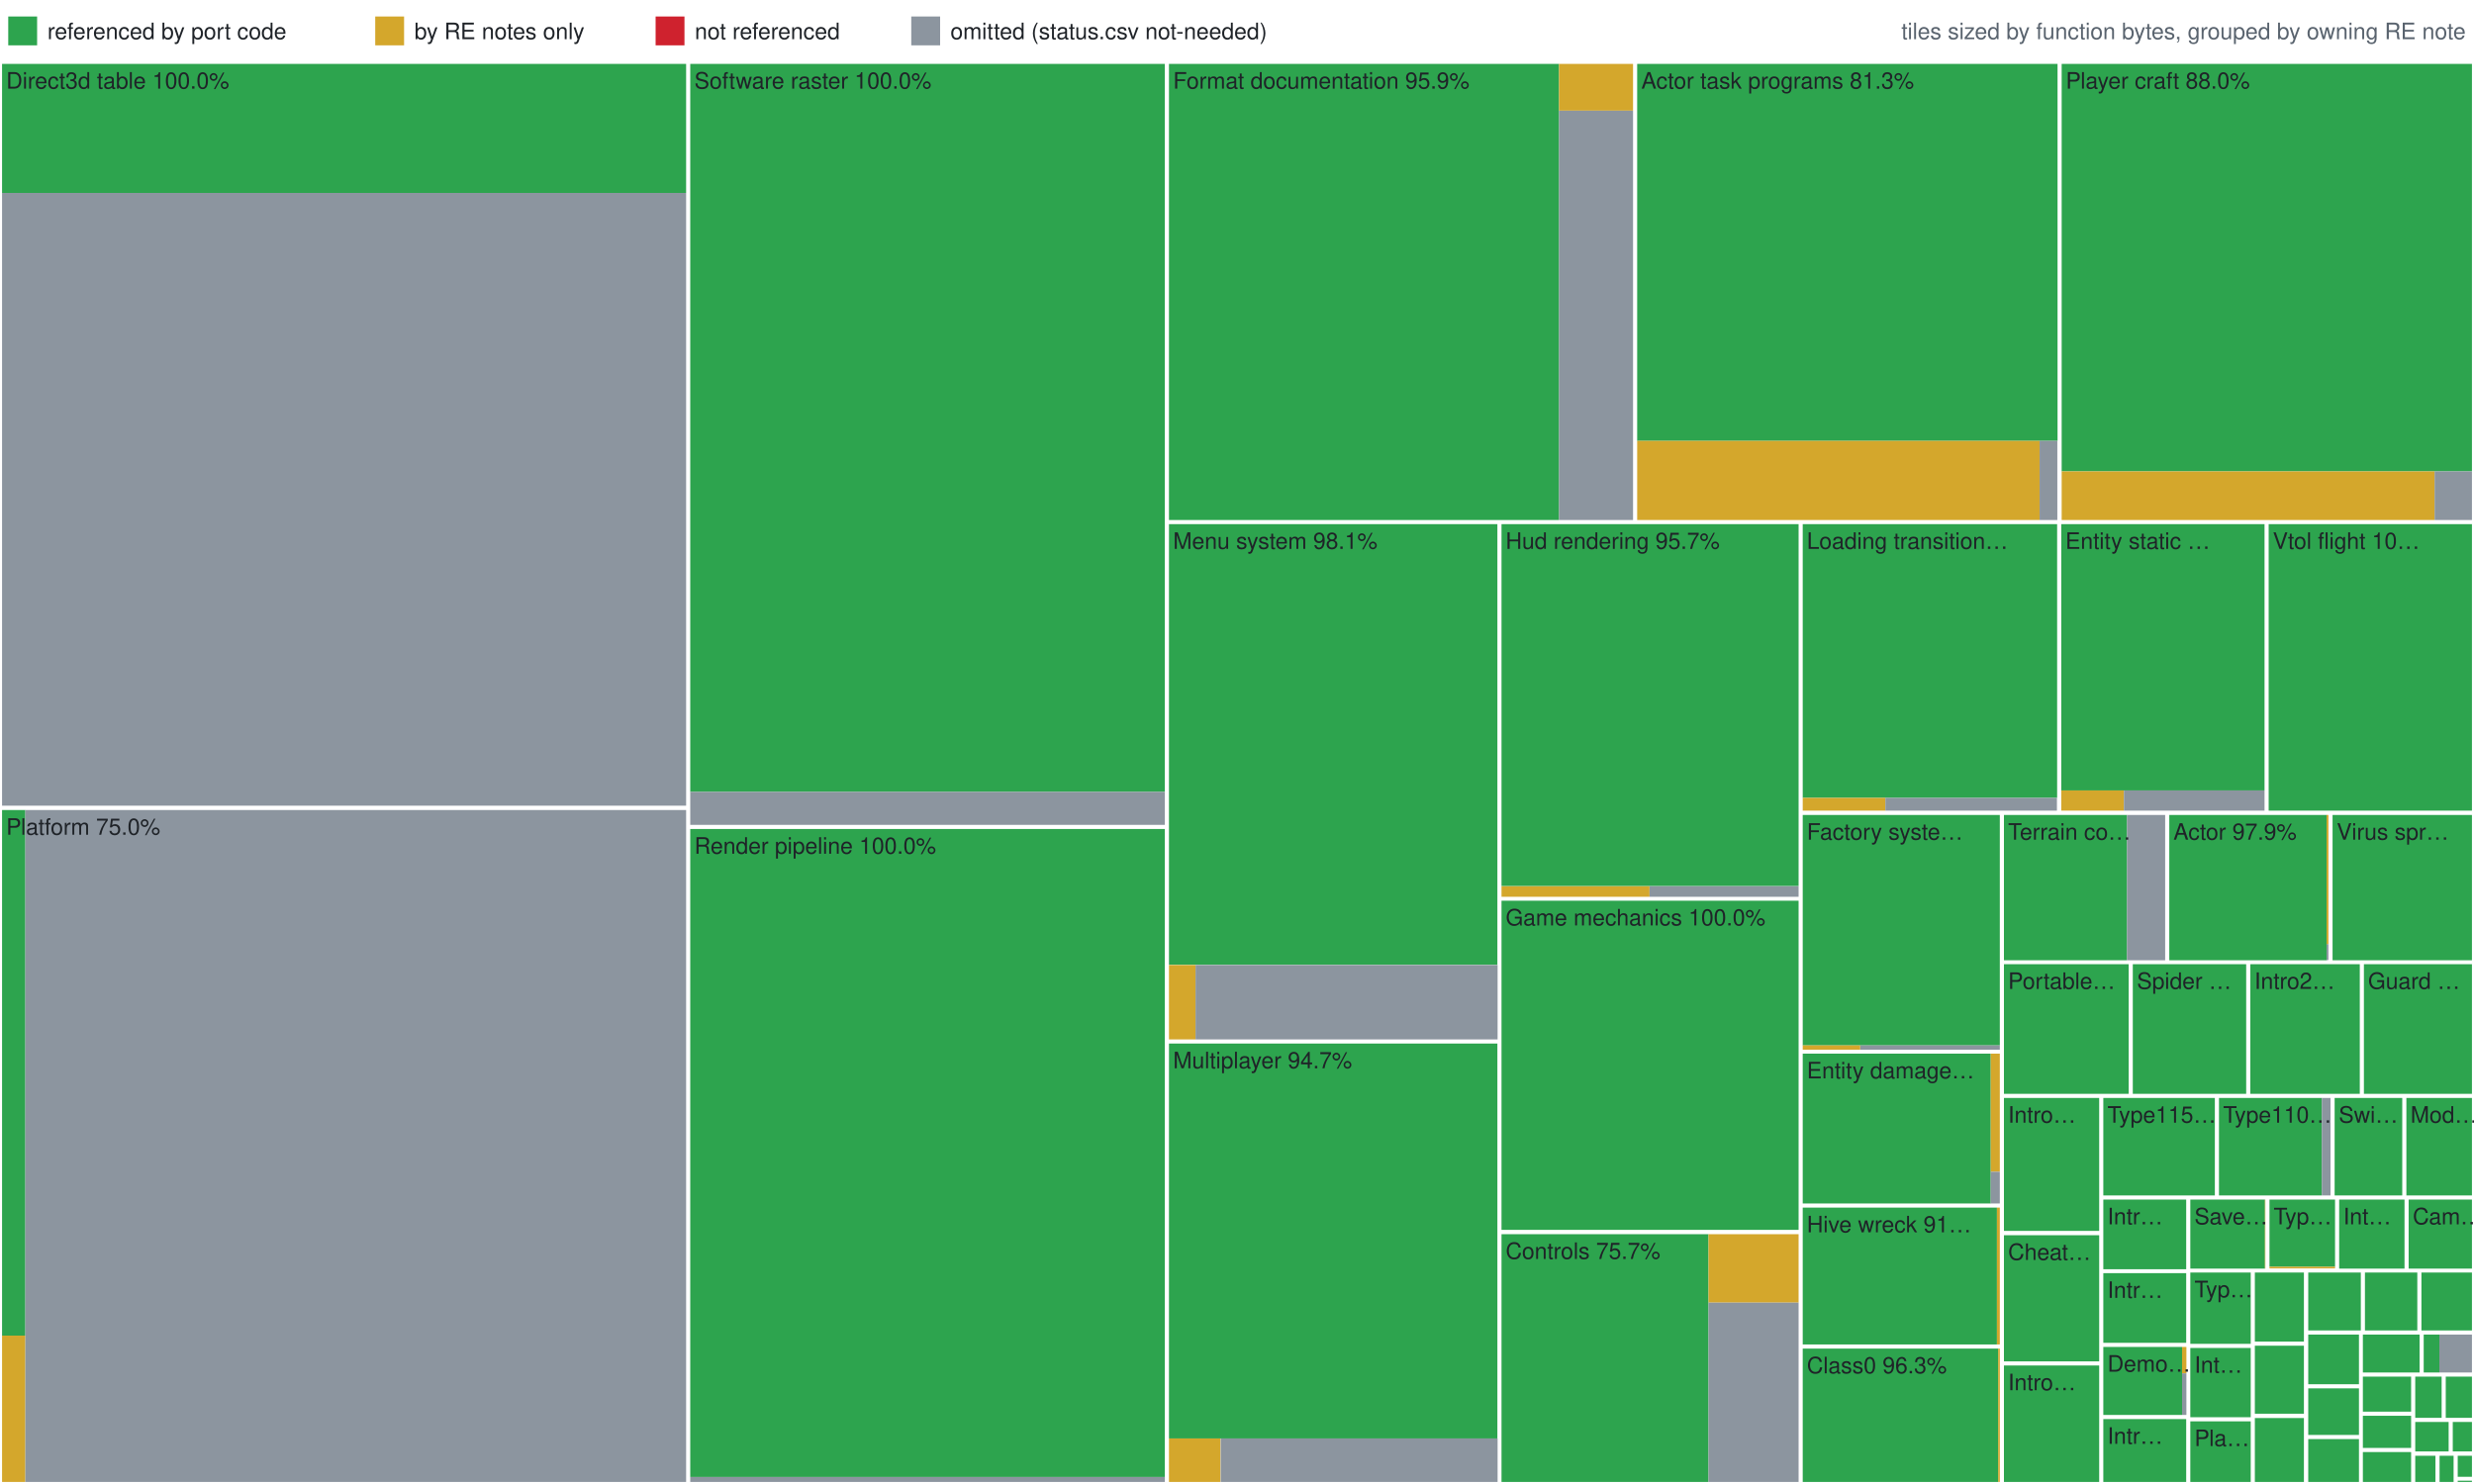
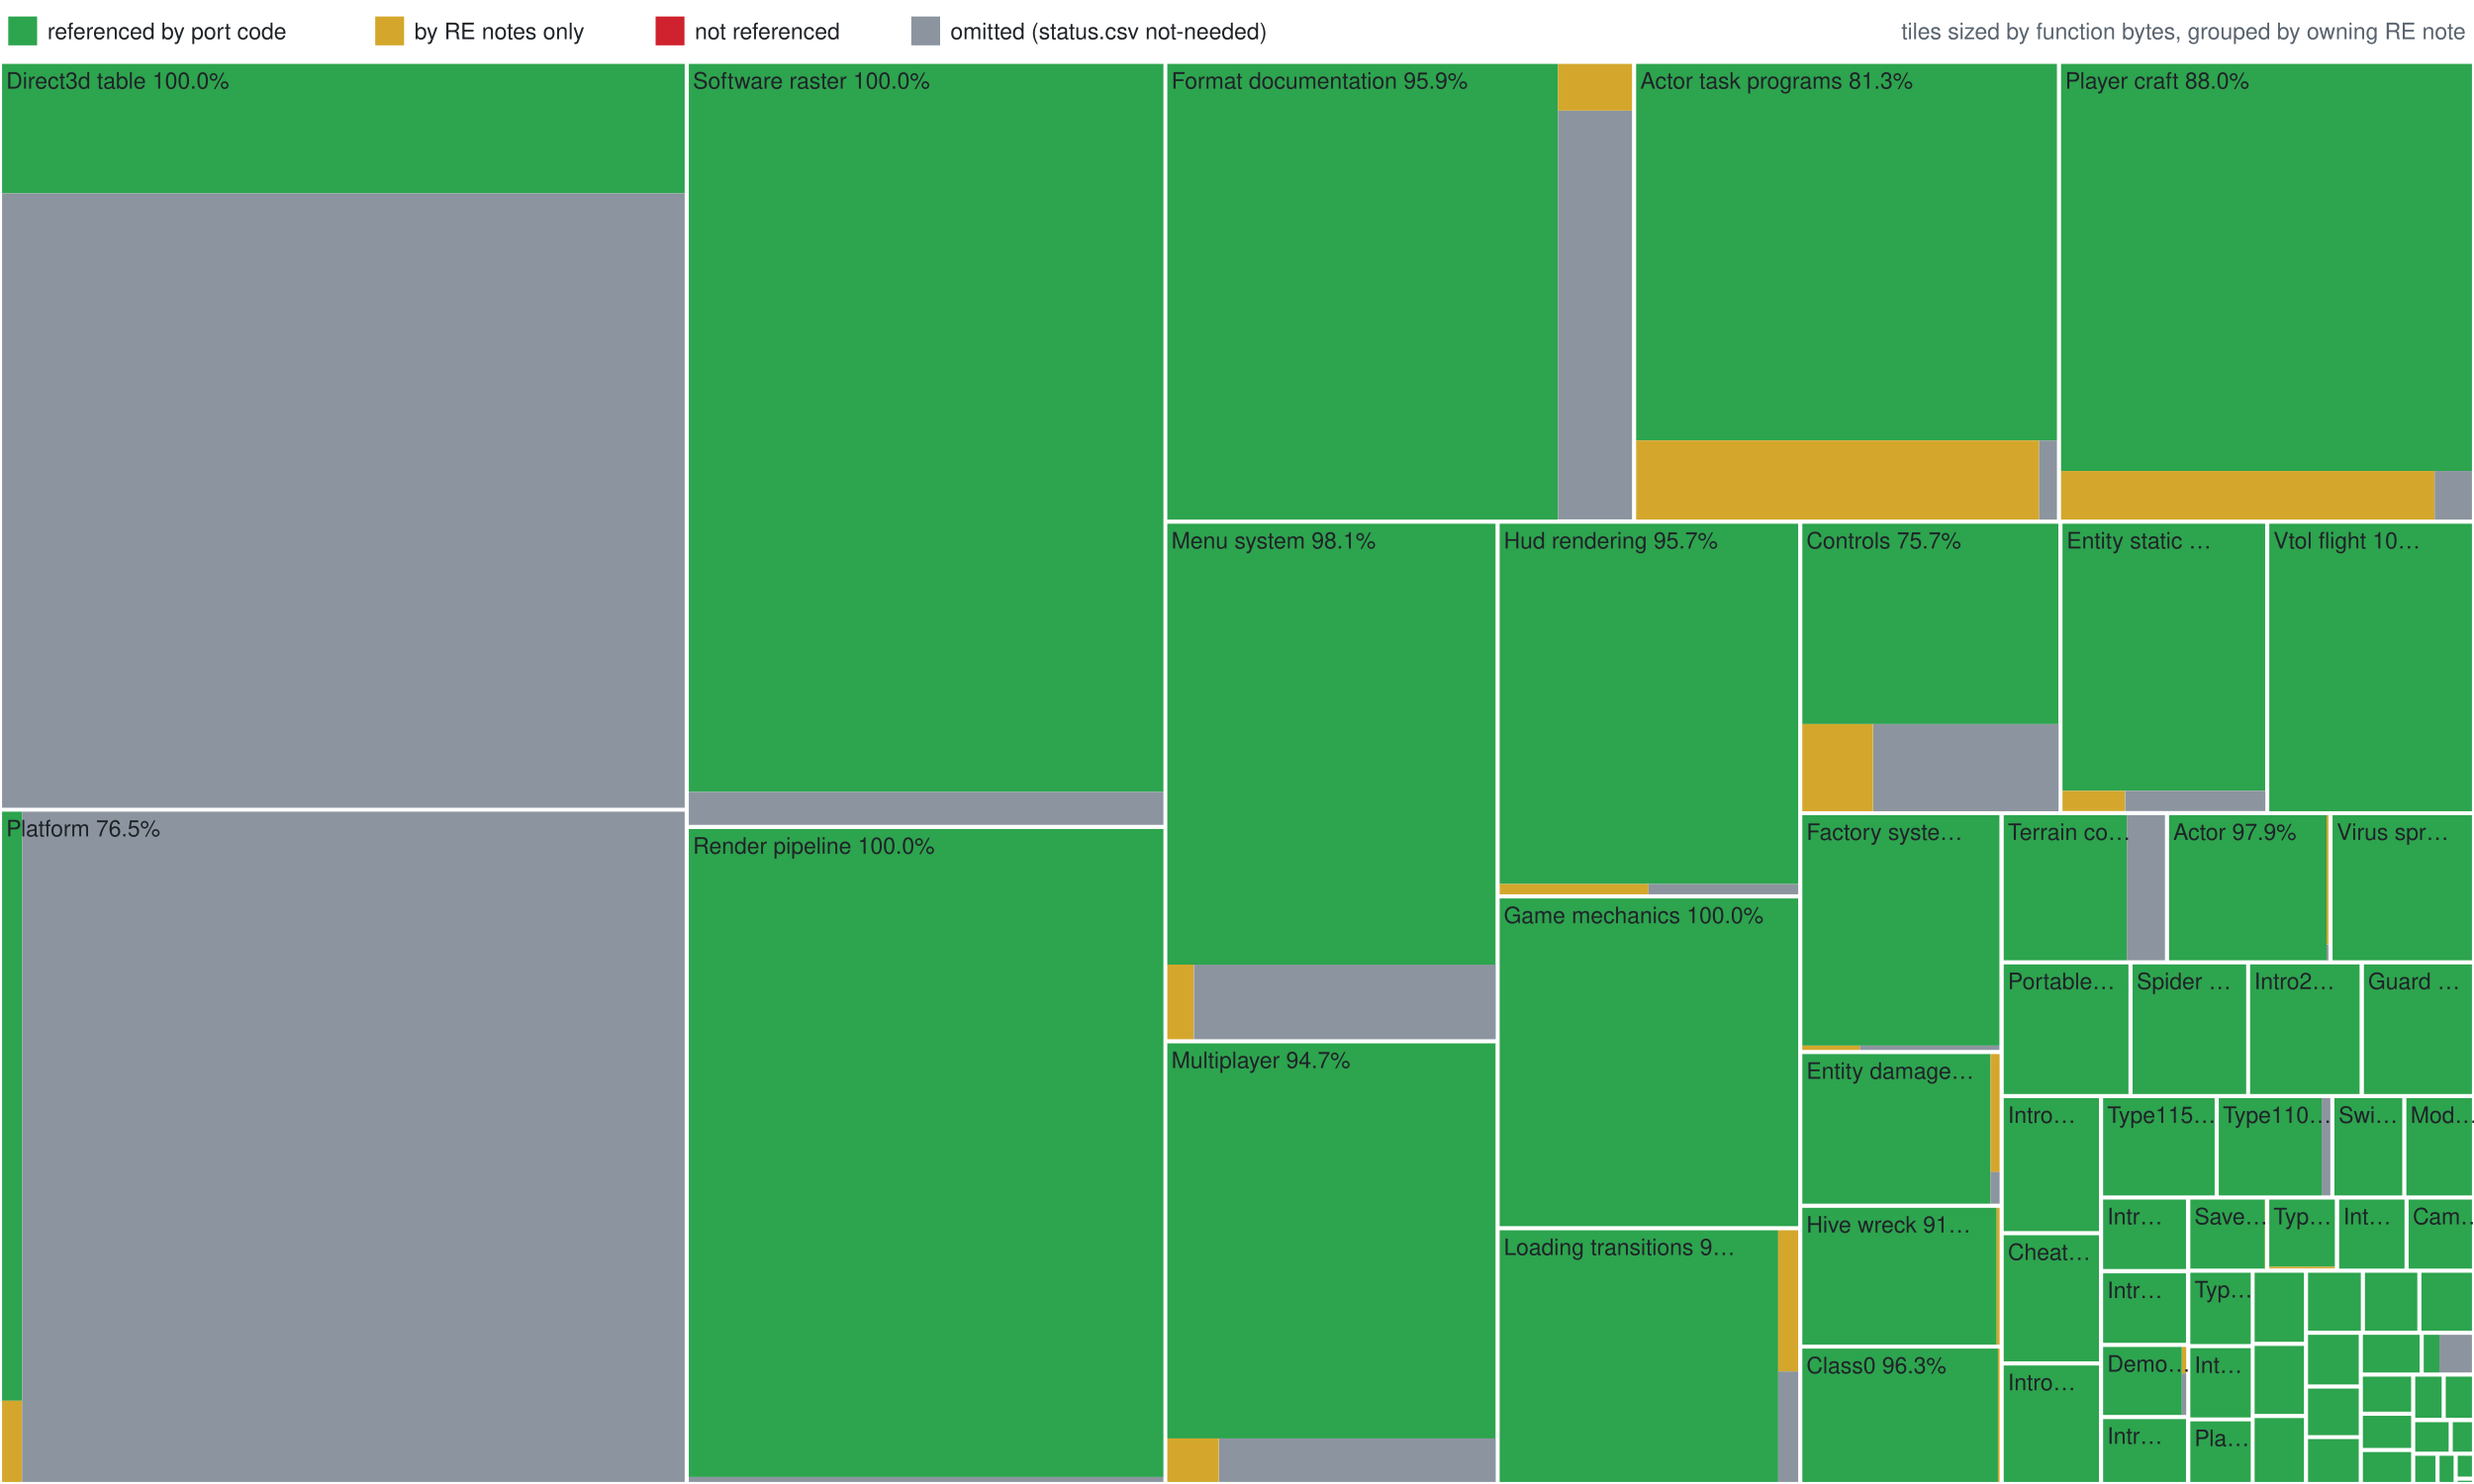
<svg xmlns="http://www.w3.org/2000/svg" width="1200" height="720" viewBox="0 0 1200 720" font-family="Segoe UI, Helvetica, Arial, sans-serif" font-size="11">
  <rect width="1200" height="720" fill="#ffffff" />
  <rect x="4" y="8" width="14" height="14" fill="#2da44e" />
  <text x="23" y="19" fill="#1f2328">referenced by port code</text>
  <rect x="182" y="8" width="14" height="14" fill="#d4a72c" />
  <text x="201" y="19" fill="#1f2328">by RE notes only</text>
  <rect x="318" y="8" width="14" height="14" fill="#cf222e" />
  <text x="337" y="19" fill="#1f2328">not referenced</text>
  <rect x="442" y="8" width="14" height="14" fill="#8c959f" />
  <text x="461" y="19" fill="#1f2328">omitted (status.csv not-needed)</text>
  <text x="1196" y="19" fill="#59636e" text-anchor="end">tiles sized by function bytes, grouped by owning RE note</text>
  <g>
-     <rect x="1" y="31" width="331.8" height="62.6" fill="#2da44e" />
-     <rect x="1" y="93.6" width="331.8" height="297.3" fill="#8c959f" />
+     <rect x="1" y="31" width="331.1" height="62.8" fill="#2da44e" />
+     <rect x="1" y="93.8" width="331.1" height="298.1" fill="#8c959f" />
    <text x="3" y="43" fill="#1f2328">Direct3d table 100.0%</text>
  </g>
  <g>
-     <rect x="1" y="393" width="11.3" height="255" fill="#2da44e" />
-     <rect x="1" y="648" width="11.3" height="71" fill="#d4a72c" />
-     <rect x="12.3" y="393" width="320.5" height="326" fill="#8c959f" />
-     <text x="3" y="405" fill="#1f2328">Platform 75.0%</text>
-   </g>
-   <g>
-     <rect x="334.8" y="31" width="230.2" height="353.2" fill="#2da44e" />
-     <rect x="334.8" y="384.2" width="230.2" height="16" fill="#8c959f" />
-     <text x="336.8" y="43" fill="#1f2328">Software raster 100.0%</text>
-   </g>
-   <g>
-     <rect x="334.8" y="402.2" width="230.2" height="314.4" fill="#2da44e" />
-     <rect x="334.8" y="716.6" width="230.2" height="2.4" fill="#8c959f" />
-     <text x="336.8" y="414.2" fill="#1f2328">Render pipeline 100.0%</text>
-   </g>
-   <g>
-     <rect x="567" y="31" width="189.2" height="221.3" fill="#2da44e" />
-     <rect x="756.2" y="31" width="35.9" height="22.7" fill="#d4a72c" />
-     <rect x="756.2" y="53.7" width="35.9" height="198.6" fill="#8c959f" />
-     <text x="569" y="43" fill="#1f2328">Format documentation 95.9%</text>
-   </g>
-   <g>
-     <rect x="794.1" y="31" width="203.9" height="182.9" fill="#2da44e" />
-     <rect x="794.1" y="213.9" width="195.2" height="38.4" fill="#d4a72c" />
-     <rect x="989.3" y="213.9" width="8.6" height="38.4" fill="#8c959f" />
-     <text x="796.1" y="43" fill="#1f2328">Actor task programs 81.3%</text>
-   </g>
-   <g>
-     <rect x="1000" y="31" width="199" height="197.7" fill="#2da44e" />
-     <rect x="1000" y="228.7" width="180.9" height="23.6" fill="#d4a72c" />
-     <rect x="1180.9" y="228.7" width="18.1" height="23.6" fill="#8c959f" />
-     <text x="1002" y="43" fill="#1f2328">Player craft 88.0%</text>
-   </g>
-   <g>
-     <rect x="567" y="254.3" width="159.3" height="213.8" fill="#2da44e" />
-     <rect x="567" y="468.2" width="12.9" height="36.1" fill="#d4a72c" />
-     <rect x="579.9" y="468.2" width="146.5" height="36.1" fill="#8c959f" />
-     <text x="569" y="266.3" fill="#1f2328">Menu system 98.1%</text>
-   </g>
-   <g>
-     <rect x="567" y="506.3" width="159.3" height="191.6" fill="#2da44e" />
-     <rect x="567" y="697.9" width="25" height="21.1" fill="#d4a72c" />
-     <rect x="592.1" y="697.9" width="134.3" height="21.1" fill="#8c959f" />
-     <text x="569" y="518.3" fill="#1f2328">Multiplayer 94.7%</text>
-   </g>
-   <g>
-     <rect x="728.3" y="254.3" width="144.1" height="175.6" fill="#2da44e" />
-     <rect x="728.3" y="430" width="71.8" height="5.1" fill="#d4a72c" />
-     <rect x="800.1" y="430" width="72.3" height="5.1" fill="#8c959f" />
-     <text x="730.3" y="266.3" fill="#1f2328">Hud rendering 95.7%</text>
-   </g>
-   <g>
-     <rect x="728.3" y="437" width="144.1" height="159.7" fill="#2da44e" />
-     <text x="730.3" y="449" fill="#1f2328">Game mechanics 100.0%</text>
-   </g>
-   <g>
-     <rect x="728.3" y="598.8" width="100.4" height="120.2" fill="#2da44e" />
-     <rect x="828.7" y="598.8" width="43.7" height="33.2" fill="#d4a72c" />
-     <rect x="828.7" y="632" width="43.7" height="87" fill="#8c959f" />
-     <text x="730.3" y="610.8" fill="#1f2328">Controls 75.7%</text>
-   </g>
-   <g>
-     <rect x="874.4" y="254.3" width="123.4" height="132.8" fill="#2da44e" />
-     <rect x="874.4" y="387.1" width="40.1" height="6.2" fill="#d4a72c" />
-     <rect x="914.5" y="387.1" width="83.2" height="6.2" fill="#8c959f" />
-     <text x="876.4" y="266.3" fill="#1f2328">Loading transition…</text>
-   </g>
-   <g>
-     <rect x="999.8" y="254.3" width="98.6" height="129.2" fill="#2da44e" />
-     <rect x="999.8" y="383.5" width="30.4" height="9.8" fill="#d4a72c" />
-     <rect x="1030.2" y="383.5" width="68.2" height="9.8" fill="#8c959f" />
-     <text x="1001.8" y="266.3" fill="#1f2328">Entity static …</text>
-   </g>
-   <g>
-     <rect x="1100.4" y="254.3" width="98.6" height="139" fill="#2da44e" />
-     <text x="1102.4" y="266.3" fill="#1f2328">Vtol flight 10…</text>
-   </g>
-   <g>
-     <rect x="874.4" y="395.4" width="95.6" height="111.8" fill="#2da44e" />
-     <rect x="874.4" y="507.2" width="27.9" height="2.1" fill="#d4a72c" />
-     <rect x="902.3" y="507.2" width="67.7" height="2.1" fill="#8c959f" />
-     <text x="876.4" y="407.4" fill="#1f2328">Factory syste…</text>
-   </g>
-   <g>
-     <rect x="874.4" y="511.2" width="91.2" height="72.7" fill="#2da44e" />
-     <rect x="965.6" y="511.2" width="4.4" height="57.3" fill="#d4a72c" />
-     <rect x="965.6" y="568.5" width="4.4" height="15.4" fill="#8c959f" />
-     <text x="876.4" y="523.2" fill="#1f2328">Entity damage…</text>
-   </g>
-   <g>
-     <rect x="874.4" y="585.9" width="94.2" height="66.4" fill="#2da44e" />
-     <rect x="968.6" y="585.9" width="1.4" height="66.4" fill="#d4a72c" />
-     <text x="876.4" y="597.9" fill="#1f2328">Hive wreck 91…</text>
-   </g>
-   <g>
-     <rect x="874.4" y="654.3" width="94.8" height="64.7" fill="#2da44e" />
-     <rect x="969.2" y="654.3" width="0.8" height="64.7" fill="#d4a72c" />
-     <text x="876.4" y="666.3" fill="#1f2328">Class0 96.3%</text>
-   </g>
-   <g>
-     <rect x="972" y="395.4" width="59.7" height="70.5" fill="#2da44e" />
-     <rect x="1031.7" y="395.4" width="18.5" height="70.5" fill="#8c959f" />
-     <text x="974" y="407.4" fill="#1f2328">Terrain co…</text>
-   </g>
-   <g>
-     <rect x="1052.2" y="395.4" width="76.4" height="70.5" fill="#2da44e" />
-     <rect x="1128.5" y="395.4" width="0.9" height="62.8" fill="#d4a72c" />
-     <rect x="1128.5" y="458.1" width="0.9" height="7.7" fill="#8c959f" />
-     <text x="1054.2" y="407.4" fill="#1f2328">Actor 97.9%</text>
-   </g>
-   <g>
-     <rect x="1131.4" y="395.4" width="67.6" height="70.5" fill="#2da44e" />
-     <text x="1133.4" y="407.4" fill="#1f2328">Virus spr…</text>
-   </g>
-   <g>
-     <rect x="972" y="467.8" width="60.5" height="62.9" fill="#2da44e" />
-     <text x="974" y="479.8" fill="#1f2328">Portable…</text>
-   </g>
-   <g>
-     <rect x="1034.5" y="467.8" width="55" height="62.9" fill="#2da44e" />
-     <text x="1036.5" y="479.8" fill="#1f2328">Spider …</text>
-   </g>
-   <g>
-     <rect x="1091.5" y="467.8" width="53.1" height="62.9" fill="#2da44e" />
-     <text x="1093.5" y="479.8" fill="#1f2328">Intro2…</text>
-   </g>
-   <g>
-     <rect x="1146.6" y="467.8" width="52.4" height="62.9" fill="#2da44e" />
-     <text x="1148.6" y="479.8" fill="#1f2328">Guard …</text>
-   </g>
-   <g>
-     <rect x="972" y="532.7" width="46.2" height="64.5" fill="#2da44e" />
-     <text x="974" y="544.7" fill="#1f2328">Intro…</text>
-   </g>
-   <g>
-     <rect x="972" y="599.3" width="46.2" height="61.2" fill="#2da44e" />
-     <rect x="972" y="660.4" width="46.2" height="0" fill="#8c959f" />
-     <text x="974" y="611.3" fill="#1f2328">Cheat…</text>
-   </g>
-   <g>
-     <rect x="972" y="662.5" width="46.2" height="56.5" fill="#2da44e" />
-     <text x="974" y="674.5" fill="#1f2328">Intro…</text>
-   </g>
-   <g>
-     <rect x="1020.2" y="532.7" width="54.1" height="47.3" fill="#2da44e" />
-     <text x="1022.2" y="544.7" fill="#1f2328">Type115…</text>
-   </g>
-   <g>
-     <rect x="1076.3" y="532.7" width="49.9" height="47.3" fill="#2da44e" />
-     <rect x="1126.2" y="532.7" width="4.2" height="47.3" fill="#8c959f" />
-     <text x="1078.3" y="544.7" fill="#1f2328">Type110…</text>
-   </g>
-   <g>
-     <rect x="1132.4" y="532.7" width="32.8" height="47.3" fill="#2da44e" />
-     <text x="1134.4" y="544.7" fill="#1f2328">Swi…</text>
-   </g>
-   <g>
-     <rect x="1167.2" y="532.7" width="31.8" height="47.3" fill="#2da44e" />
-     <text x="1169.2" y="544.7" fill="#1f2328">Mod…</text>
-   </g>
-   <g>
-     <rect x="1020.2" y="582" width="40.2" height="33.8" fill="#2da44e" />
-     <text x="1022.2" y="594" fill="#1f2328">Intr…</text>
-   </g>
-   <g>
-     <rect x="1020.2" y="617.7" width="40.2" height="33.8" fill="#2da44e" />
-     <text x="1022.2" y="629.7" fill="#1f2328">Intr…</text>
-   </g>
-   <g>
-     <rect x="1020.2" y="653.5" width="38.2" height="33" fill="#2da44e" />
-     <rect x="1058.4" y="653.5" width="2.1" height="12.8" fill="#d4a72c" />
-     <rect x="1058.4" y="666.3" width="2.1" height="20.2" fill="#8c959f" />
-     <text x="1022.2" y="665.5" fill="#1f2328">Demo…</text>
-   </g>
-   <g>
-     <rect x="1020.2" y="688.5" width="40.2" height="30.5" fill="#2da44e" />
-     <text x="1022.2" y="700.5" fill="#1f2328">Intr…</text>
+     <rect x="1" y="393.8" width="9.7" height="285.8" fill="#2da44e" />
+     <rect x="1" y="679.6" width="9.7" height="39.4" fill="#d4a72c" />
+     <rect x="10.7" y="393.8" width="321.4" height="325.2" fill="#8c959f" />
+     <text x="3" y="405.8" fill="#1f2328">Platform 76.5%</text>
+   </g>
+   <g>
+     <rect x="334.1" y="31" width="230.2" height="353.2" fill="#2da44e" />
+     <rect x="334.1" y="384.2" width="230.2" height="16" fill="#8c959f" />
+     <text x="336.1" y="43" fill="#1f2328">Software raster 100.0%</text>
+   </g>
+   <g>
+     <rect x="334.1" y="402.2" width="230.2" height="314.4" fill="#2da44e" />
+     <rect x="334.1" y="716.6" width="230.2" height="2.4" fill="#8c959f" />
+     <text x="336.1" y="414.2" fill="#1f2328">Render pipeline 100.0%</text>
+   </g>
+   <g>
+     <rect x="566.2" y="31" width="189.5" height="221.1" fill="#2da44e" />
+     <rect x="755.7" y="31" width="35.9" height="22.7" fill="#d4a72c" />
+     <rect x="755.7" y="53.7" width="35.9" height="198.3" fill="#8c959f" />
+     <text x="568.2" y="43" fill="#1f2328">Format documentation 95.9%</text>
+   </g>
+   <g>
+     <rect x="793.6" y="31" width="204.1" height="182.7" fill="#2da44e" />
+     <rect x="793.6" y="213.7" width="195.5" height="38.4" fill="#d4a72c" />
+     <rect x="989.1" y="213.7" width="8.6" height="38.4" fill="#8c959f" />
+     <text x="795.6" y="43" fill="#1f2328">Actor task programs 81.3%</text>
+   </g>
+   <g>
+     <rect x="999.7" y="31" width="199.3" height="197.5" fill="#2da44e" />
+     <rect x="999.7" y="228.5" width="181.1" height="23.6" fill="#d4a72c" />
+     <rect x="1180.9" y="228.5" width="18.1" height="23.6" fill="#8c959f" />
+     <text x="1001.7" y="43" fill="#1f2328">Player craft 88.0%</text>
+   </g>
+   <g>
+     <rect x="566.2" y="254.1" width="159.2" height="214" fill="#2da44e" />
+     <rect x="566.2" y="468" width="12.8" height="36.2" fill="#d4a72c" />
+     <rect x="579.1" y="468" width="146.4" height="36.2" fill="#8c959f" />
+     <text x="568.2" y="266.1" fill="#1f2328">Menu system 98.1%</text>
+   </g>
+   <g>
+     <rect x="566.2" y="506.2" width="159.2" height="191.7" fill="#2da44e" />
+     <rect x="566.2" y="697.9" width="25" height="21.1" fill="#d4a72c" />
+     <rect x="591.3" y="697.9" width="134.2" height="21.1" fill="#8c959f" />
+     <text x="568.2" y="518.2" fill="#1f2328">Multiplayer 94.7%</text>
+   </g>
+   <g>
+     <rect x="727.4" y="254.1" width="144.8" height="174.8" fill="#2da44e" />
+     <rect x="727.4" y="428.9" width="72.2" height="5" fill="#d4a72c" />
+     <rect x="799.6" y="428.9" width="72.6" height="5" fill="#8c959f" />
+     <text x="729.4" y="266.1" fill="#1f2328">Hud rendering 95.7%</text>
+   </g>
+   <g>
+     <rect x="727.4" y="435.9" width="144.8" height="159" fill="#2da44e" />
+     <text x="729.4" y="447.9" fill="#1f2328">Game mechanics 100.0%</text>
+   </g>
+   <g>
+     <rect x="727.4" y="596.9" width="135.1" height="122.1" fill="#2da44e" />
+     <rect x="862.5" y="596.9" width="9.7" height="68.6" fill="#d4a72c" />
+     <rect x="862.5" y="665.4" width="9.7" height="53.6" fill="#8c959f" />
+     <text x="729.4" y="608.9" fill="#1f2328">Loading transitions 9…</text>
+   </g>
+   <g>
+     <rect x="874.2" y="254.1" width="124.2" height="97.2" fill="#2da44e" />
+     <rect x="874.2" y="351.3" width="34.3" height="42.3" fill="#d4a72c" />
+     <rect x="908.6" y="351.3" width="89.9" height="42.3" fill="#8c959f" />
+     <text x="876.2" y="266.1" fill="#1f2328">Controls 75.7%</text>
+   </g>
+   <g>
+     <rect x="1000.4" y="254.1" width="98.3" height="129.6" fill="#2da44e" />
+     <rect x="1000.4" y="383.7" width="30.3" height="9.8" fill="#d4a72c" />
+     <rect x="1030.8" y="383.7" width="68" height="9.8" fill="#8c959f" />
+     <text x="1002.4" y="266.1" fill="#1f2328">Entity static …</text>
+   </g>
+   <g>
+     <rect x="1100.7" y="254.1" width="98.3" height="139.5" fill="#2da44e" />
+     <text x="1102.7" y="266.1" fill="#1f2328">Vtol flight 10…</text>
+   </g>
+   <g>
+     <rect x="874.2" y="395.5" width="95.6" height="111.8" fill="#2da44e" />
+     <rect x="874.2" y="507.3" width="27.9" height="2.1" fill="#d4a72c" />
+     <rect x="902.1" y="507.3" width="67.7" height="2.1" fill="#8c959f" />
+     <text x="876.2" y="407.5" fill="#1f2328">Factory syste…</text>
+   </g>
+   <g>
+     <rect x="874.2" y="511.4" width="91.3" height="72.6" fill="#2da44e" />
+     <rect x="965.5" y="511.4" width="4.4" height="57.3" fill="#d4a72c" />
+     <rect x="965.5" y="568.6" width="4.4" height="15.4" fill="#8c959f" />
+     <text x="876.2" y="523.4" fill="#1f2328">Entity damage…</text>
+   </g>
+   <g>
+     <rect x="874.2" y="586" width="94.3" height="66.4" fill="#2da44e" />
+     <rect x="968.5" y="586" width="1.4" height="66.4" fill="#d4a72c" />
+     <text x="876.2" y="598" fill="#1f2328">Hive wreck 91…</text>
+   </g>
+   <g>
+     <rect x="874.2" y="654.3" width="94.9" height="64.7" fill="#2da44e" />
+     <rect x="969.1" y="654.3" width="0.8" height="64.7" fill="#d4a72c" />
+     <text x="876.2" y="666.3" fill="#1f2328">Class0 96.3%</text>
+   </g>
+   <g>
+     <rect x="971.9" y="395.5" width="59.7" height="70.4" fill="#2da44e" />
+     <rect x="1031.6" y="395.5" width="18.5" height="70.4" fill="#8c959f" />
+     <text x="973.9" y="407.5" fill="#1f2328">Terrain co…</text>
+   </g>
+   <g>
+     <rect x="1052.1" y="395.5" width="76.4" height="70.4" fill="#2da44e" />
+     <rect x="1128.5" y="395.5" width="0.9" height="62.7" fill="#d4a72c" />
+     <rect x="1128.5" y="458.3" width="0.9" height="7.7" fill="#8c959f" />
+     <text x="1054.1" y="407.5" fill="#1f2328">Actor 97.9%</text>
+   </g>
+   <g>
+     <rect x="1131.4" y="395.5" width="67.6" height="70.4" fill="#2da44e" />
+     <text x="1133.4" y="407.5" fill="#1f2328">Virus spr…</text>
+   </g>
+   <g>
+     <rect x="971.9" y="467.9" width="60.5" height="62.9" fill="#2da44e" />
+     <text x="973.9" y="479.9" fill="#1f2328">Portable…</text>
+   </g>
+   <g>
+     <rect x="1034.4" y="467.9" width="55.1" height="62.9" fill="#2da44e" />
+     <text x="1036.4" y="479.9" fill="#1f2328">Spider …</text>
+   </g>
+   <g>
+     <rect x="1091.4" y="467.9" width="53.1" height="62.9" fill="#2da44e" />
+     <text x="1093.4" y="479.9" fill="#1f2328">Intro2…</text>
+   </g>
+   <g>
+     <rect x="1146.6" y="467.9" width="52.4" height="62.9" fill="#2da44e" />
+     <text x="1148.6" y="479.9" fill="#1f2328">Guard …</text>
+   </g>
+   <g>
+     <rect x="971.9" y="532.8" width="46.2" height="64.5" fill="#2da44e" />
+     <text x="973.9" y="544.8" fill="#1f2328">Intro…</text>
+   </g>
+   <g>
+     <rect x="971.9" y="599.3" width="46.2" height="61.2" fill="#2da44e" />
+     <rect x="971.9" y="660.5" width="46.2" height="0" fill="#8c959f" />
+     <text x="973.9" y="611.3" fill="#1f2328">Cheat…</text>
+   </g>
+   <g>
+     <rect x="971.9" y="662.5" width="46.2" height="56.5" fill="#2da44e" />
+     <text x="973.9" y="674.5" fill="#1f2328">Intro…</text>
+   </g>
+   <g>
+     <rect x="1020.1" y="532.8" width="54.1" height="47.2" fill="#2da44e" />
+     <text x="1022.1" y="544.8" fill="#1f2328">Type115…</text>
+   </g>
+   <g>
+     <rect x="1076.2" y="532.8" width="49.9" height="47.2" fill="#2da44e" />
+     <rect x="1126.1" y="532.8" width="4.2" height="47.2" fill="#8c959f" />
+     <text x="1078.2" y="544.8" fill="#1f2328">Type110…</text>
+   </g>
+   <g>
+     <rect x="1132.3" y="532.8" width="32.9" height="47.2" fill="#2da44e" />
+     <text x="1134.3" y="544.8" fill="#1f2328">Swi…</text>
+   </g>
+   <g>
+     <rect x="1167.2" y="532.8" width="31.8" height="47.2" fill="#2da44e" />
+     <text x="1169.2" y="544.8" fill="#1f2328">Mod…</text>
+   </g>
+   <g>
+     <rect x="1020.1" y="582" width="40.2" height="33.7" fill="#2da44e" />
+     <text x="1022.1" y="594" fill="#1f2328">Intr…</text>
+   </g>
+   <g>
+     <rect x="1020.1" y="617.8" width="40.2" height="33.7" fill="#2da44e" />
+     <text x="1022.1" y="629.8" fill="#1f2328">Intr…</text>
+   </g>
+   <g>
+     <rect x="1020.1" y="653.5" width="38.2" height="33" fill="#2da44e" />
+     <rect x="1058.3" y="653.5" width="2.1" height="12.8" fill="#d4a72c" />
+     <rect x="1058.3" y="666.3" width="2.1" height="20.2" fill="#8c959f" />
+     <text x="1022.1" y="665.5" fill="#1f2328">Demo…</text>
+   </g>
+   <g>
+     <rect x="1020.1" y="688.5" width="40.2" height="30.5" fill="#2da44e" />
+     <text x="1022.1" y="700.5" fill="#1f2328">Intr…</text>
  </g>
  <g>
    <rect x="1062.4" y="582" width="36.2" height="33.5" fill="#2da44e" />
-     <rect x="1098.6" y="582" width="0.2" height="33.5" fill="#d4a72c" />
+     <rect x="1098.5" y="582" width="0.2" height="33.5" fill="#d4a72c" />
    <text x="1064.4" y="594" fill="#1f2328">Save…</text>
  </g>
  <g>
-     <rect x="1100.8" y="582" width="31.8" height="32.6" fill="#2da44e" />
-     <rect x="1100.8" y="614.6" width="31.8" height="0.8" fill="#d4a72c" />
-     <text x="1102.8" y="594" fill="#1f2328">Typ…</text>
+     <rect x="1100.7" y="582" width="31.8" height="32.6" fill="#2da44e" />
+     <rect x="1100.7" y="614.6" width="31.8" height="0.8" fill="#d4a72c" />
+     <text x="1102.7" y="594" fill="#1f2328">Typ…</text>
  </g>
  <g>
    <rect x="1134.6" y="582" width="31.7" height="33.5" fill="#2da44e" />
    <text x="1136.6" y="594" fill="#1f2328">Int…</text>
  </g>
  <g>
    <rect x="1168.3" y="582" width="30.7" height="33.5" fill="#2da44e" />
    <text x="1170.3" y="594" fill="#1f2328">Cam…</text>
  </g>
  <g>
-     <rect x="1062.4" y="617.4" width="29.3" height="34.6" fill="#2da44e" />
-     <text x="1064.4" y="629.4" fill="#1f2328">Typ…</text>
-   </g>
-   <g>
-     <rect x="1062.4" y="654" width="29.3" height="33.6" fill="#2da44e" />
-     <text x="1064.4" y="666" fill="#1f2328">Int…</text>
+     <rect x="1062.4" y="617.5" width="29.3" height="34.6" fill="#2da44e" />
+     <text x="1064.4" y="629.5" fill="#1f2328">Typ…</text>
+   </g>
+   <g>
+     <rect x="1062.4" y="654.1" width="29.3" height="33.6" fill="#2da44e" />
+     <text x="1064.4" y="666.1" fill="#1f2328">Int…</text>
  </g>
  <g>
    <rect x="1062.4" y="689.6" width="29.3" height="29.4" fill="#2da44e" />
    <text x="1064.4" y="701.6" fill="#1f2328">Pla…</text>
  </g>
  <g>
-     <rect x="1093.7" y="617.4" width="23.8" height="33.5" fill="#2da44e" />
-   </g>
-   <g>
-     <rect x="1093.7" y="652.9" width="23.8" height="33" fill="#2da44e" />
-   </g>
-   <g>
-     <rect x="1093.7" y="688" width="23.8" height="31" fill="#2da44e" />
-   </g>
-   <g>
-     <rect x="1119.6" y="617.4" width="25.5" height="28.1" fill="#2da44e" />
-   </g>
-   <g>
-     <rect x="1147.1" y="617.4" width="25.4" height="28.1" fill="#2da44e" />
-   </g>
-   <g>
-     <rect x="1174.5" y="617.4" width="24.5" height="28.1" fill="#2da44e" />
-   </g>
-   <g>
-     <rect x="1119.6" y="647.5" width="24.6" height="24.1" fill="#2da44e" />
-   </g>
-   <g>
-     <rect x="1119.6" y="673.6" width="24.6" height="22.6" fill="#2da44e" />
-   </g>
-   <g>
-     <rect x="1119.6" y="698.2" width="24.6" height="20.8" fill="#2da44e" />
-   </g>
-   <g>
-     <rect x="1146.1" y="647.5" width="27.5" height="18.4" fill="#2da44e" />
-   </g>
-   <g>
-     <rect x="1175.6" y="647.5" width="7.6" height="18.4" fill="#2da44e" />
-     <rect x="1183.2" y="647.5" width="15.8" height="18.4" fill="#8c959f" />
+     <rect x="1093.6" y="617.5" width="23.9" height="33.5" fill="#2da44e" />
+   </g>
+   <g>
+     <rect x="1093.6" y="653" width="23.9" height="33" fill="#2da44e" />
+   </g>
+   <g>
+     <rect x="1093.6" y="688" width="23.9" height="31" fill="#2da44e" />
+   </g>
+   <g>
+     <rect x="1119.5" y="617.5" width="25.6" height="28.1" fill="#2da44e" />
+   </g>
+   <g>
+     <rect x="1147.1" y="617.5" width="25.4" height="28.1" fill="#2da44e" />
+   </g>
+   <g>
+     <rect x="1174.5" y="617.5" width="24.5" height="28.1" fill="#2da44e" />
+   </g>
+   <g>
+     <rect x="1119.5" y="647.6" width="24.6" height="24.1" fill="#2da44e" />
+   </g>
+   <g>
+     <rect x="1119.5" y="673.7" width="24.6" height="22.6" fill="#2da44e" />
+   </g>
+   <g>
+     <rect x="1119.5" y="698.2" width="24.6" height="20.8" fill="#2da44e" />
+   </g>
+   <g>
+     <rect x="1146.1" y="647.6" width="27.5" height="18.3" fill="#2da44e" />
+   </g>
+   <g>
+     <rect x="1175.6" y="647.6" width="7.6" height="18.3" fill="#2da44e" />
+     <rect x="1183.2" y="647.6" width="15.8" height="18.3" fill="#8c959f" />
  </g>
  <g>
    <rect x="1146.1" y="667.9" width="23.4" height="17" fill="#2da44e" />
  </g>
  <g>
    <rect x="1146.1" y="686.9" width="23.4" height="15.6" fill="#2da44e" />
  </g>
  <g>
    <rect x="1146.1" y="704.5" width="23.4" height="14.5" fill="#2da44e" />
  </g>
  <g>
    <rect x="1171.5" y="667.9" width="12.8" height="20" fill="#2da44e" />
  </g>
  <g>
    <rect x="1186.3" y="667.9" width="12.7" height="20" fill="#2da44e" />
  </g>
  <g>
-     <rect x="1171.5" y="689.9" width="16.2" height="14.3" fill="#2da44e" />
-   </g>
-   <g>
-     <rect x="1189.7" y="689.9" width="9.3" height="14.3" fill="#2da44e" />
+     <rect x="1171.5" y="690" width="16.2" height="14.3" fill="#2da44e" />
+   </g>
+   <g>
+     <rect x="1189.7" y="690" width="9.3" height="14.3" fill="#2da44e" />
  </g>
  <g>
    <rect x="1171.5" y="706.3" width="9.8" height="12.7" fill="#2da44e" />
  </g>
  <g>
    <rect x="1183.3" y="706.3" width="6.8" height="12.7" fill="#2da44e" />
  </g>
  <g>
-     <rect x="1192.1" y="706.3" width="6.9" height="10.2" fill="#2da44e" />
+     <rect x="1192.1" y="706.3" width="6.9" height="10.1" fill="#2da44e" />
  </g>
  <g>
    <rect x="1192.1" y="718.4" width="6.9" height="0.6" fill="#2da44e" />
  </g>
</svg>
